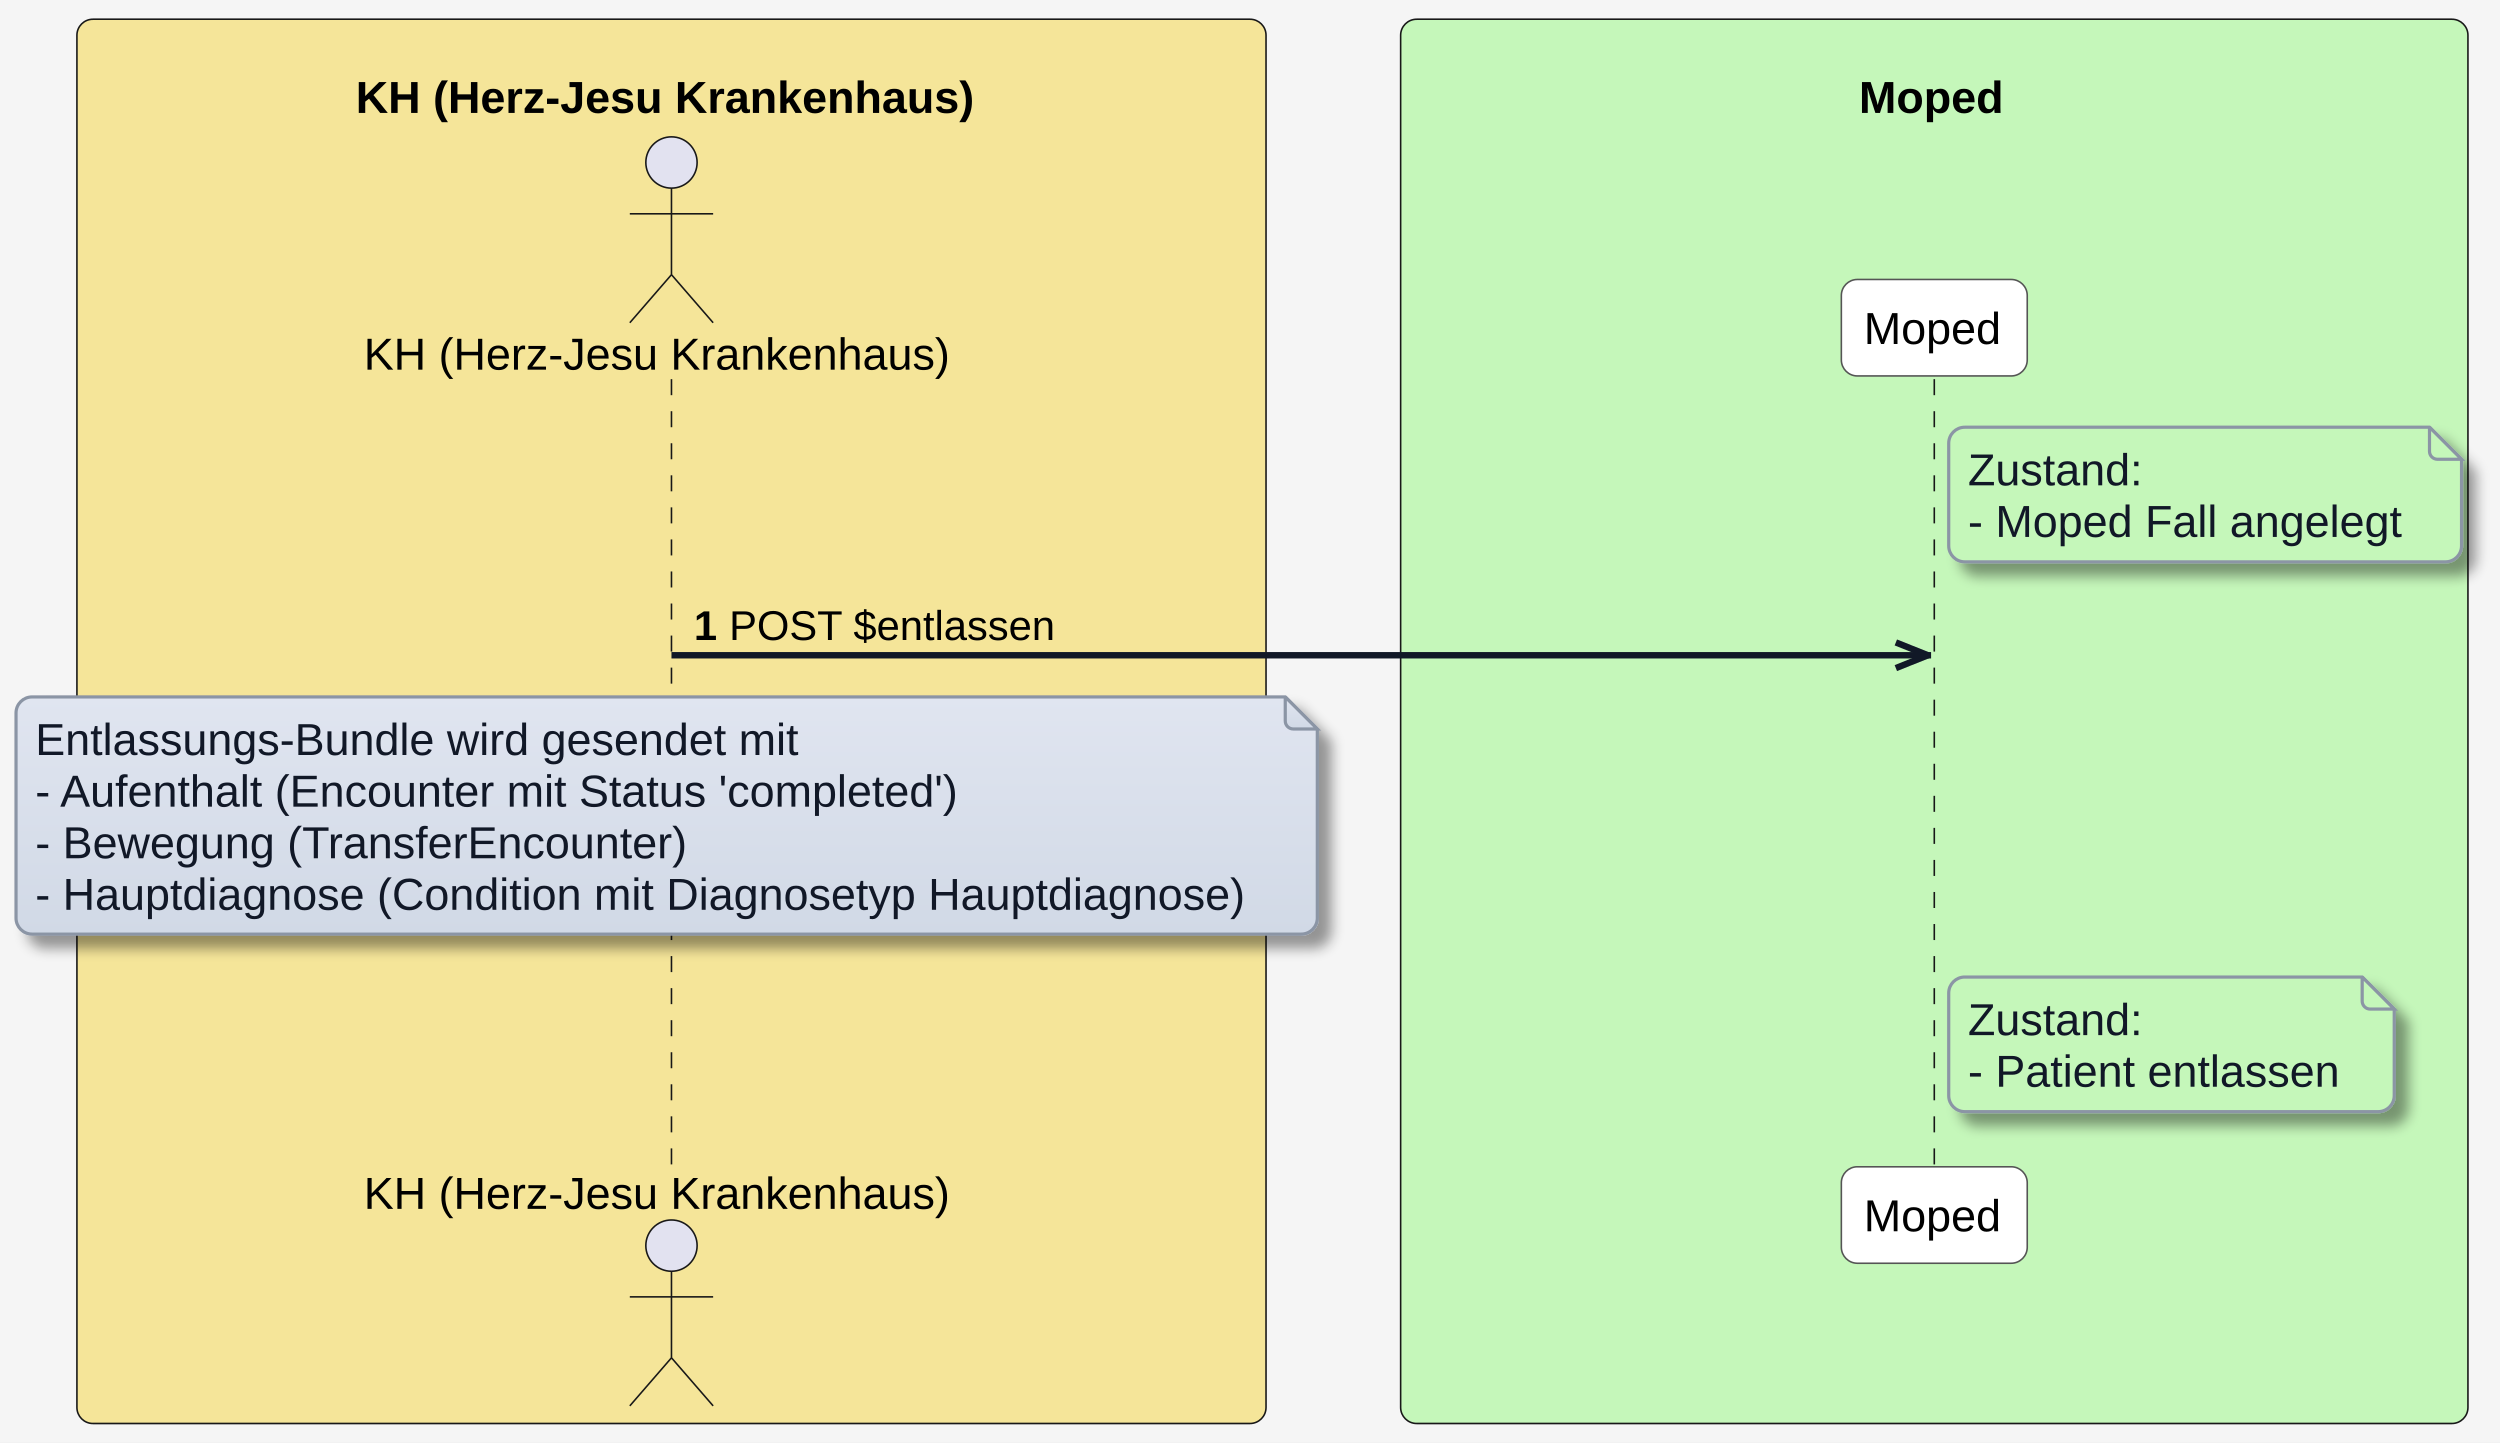
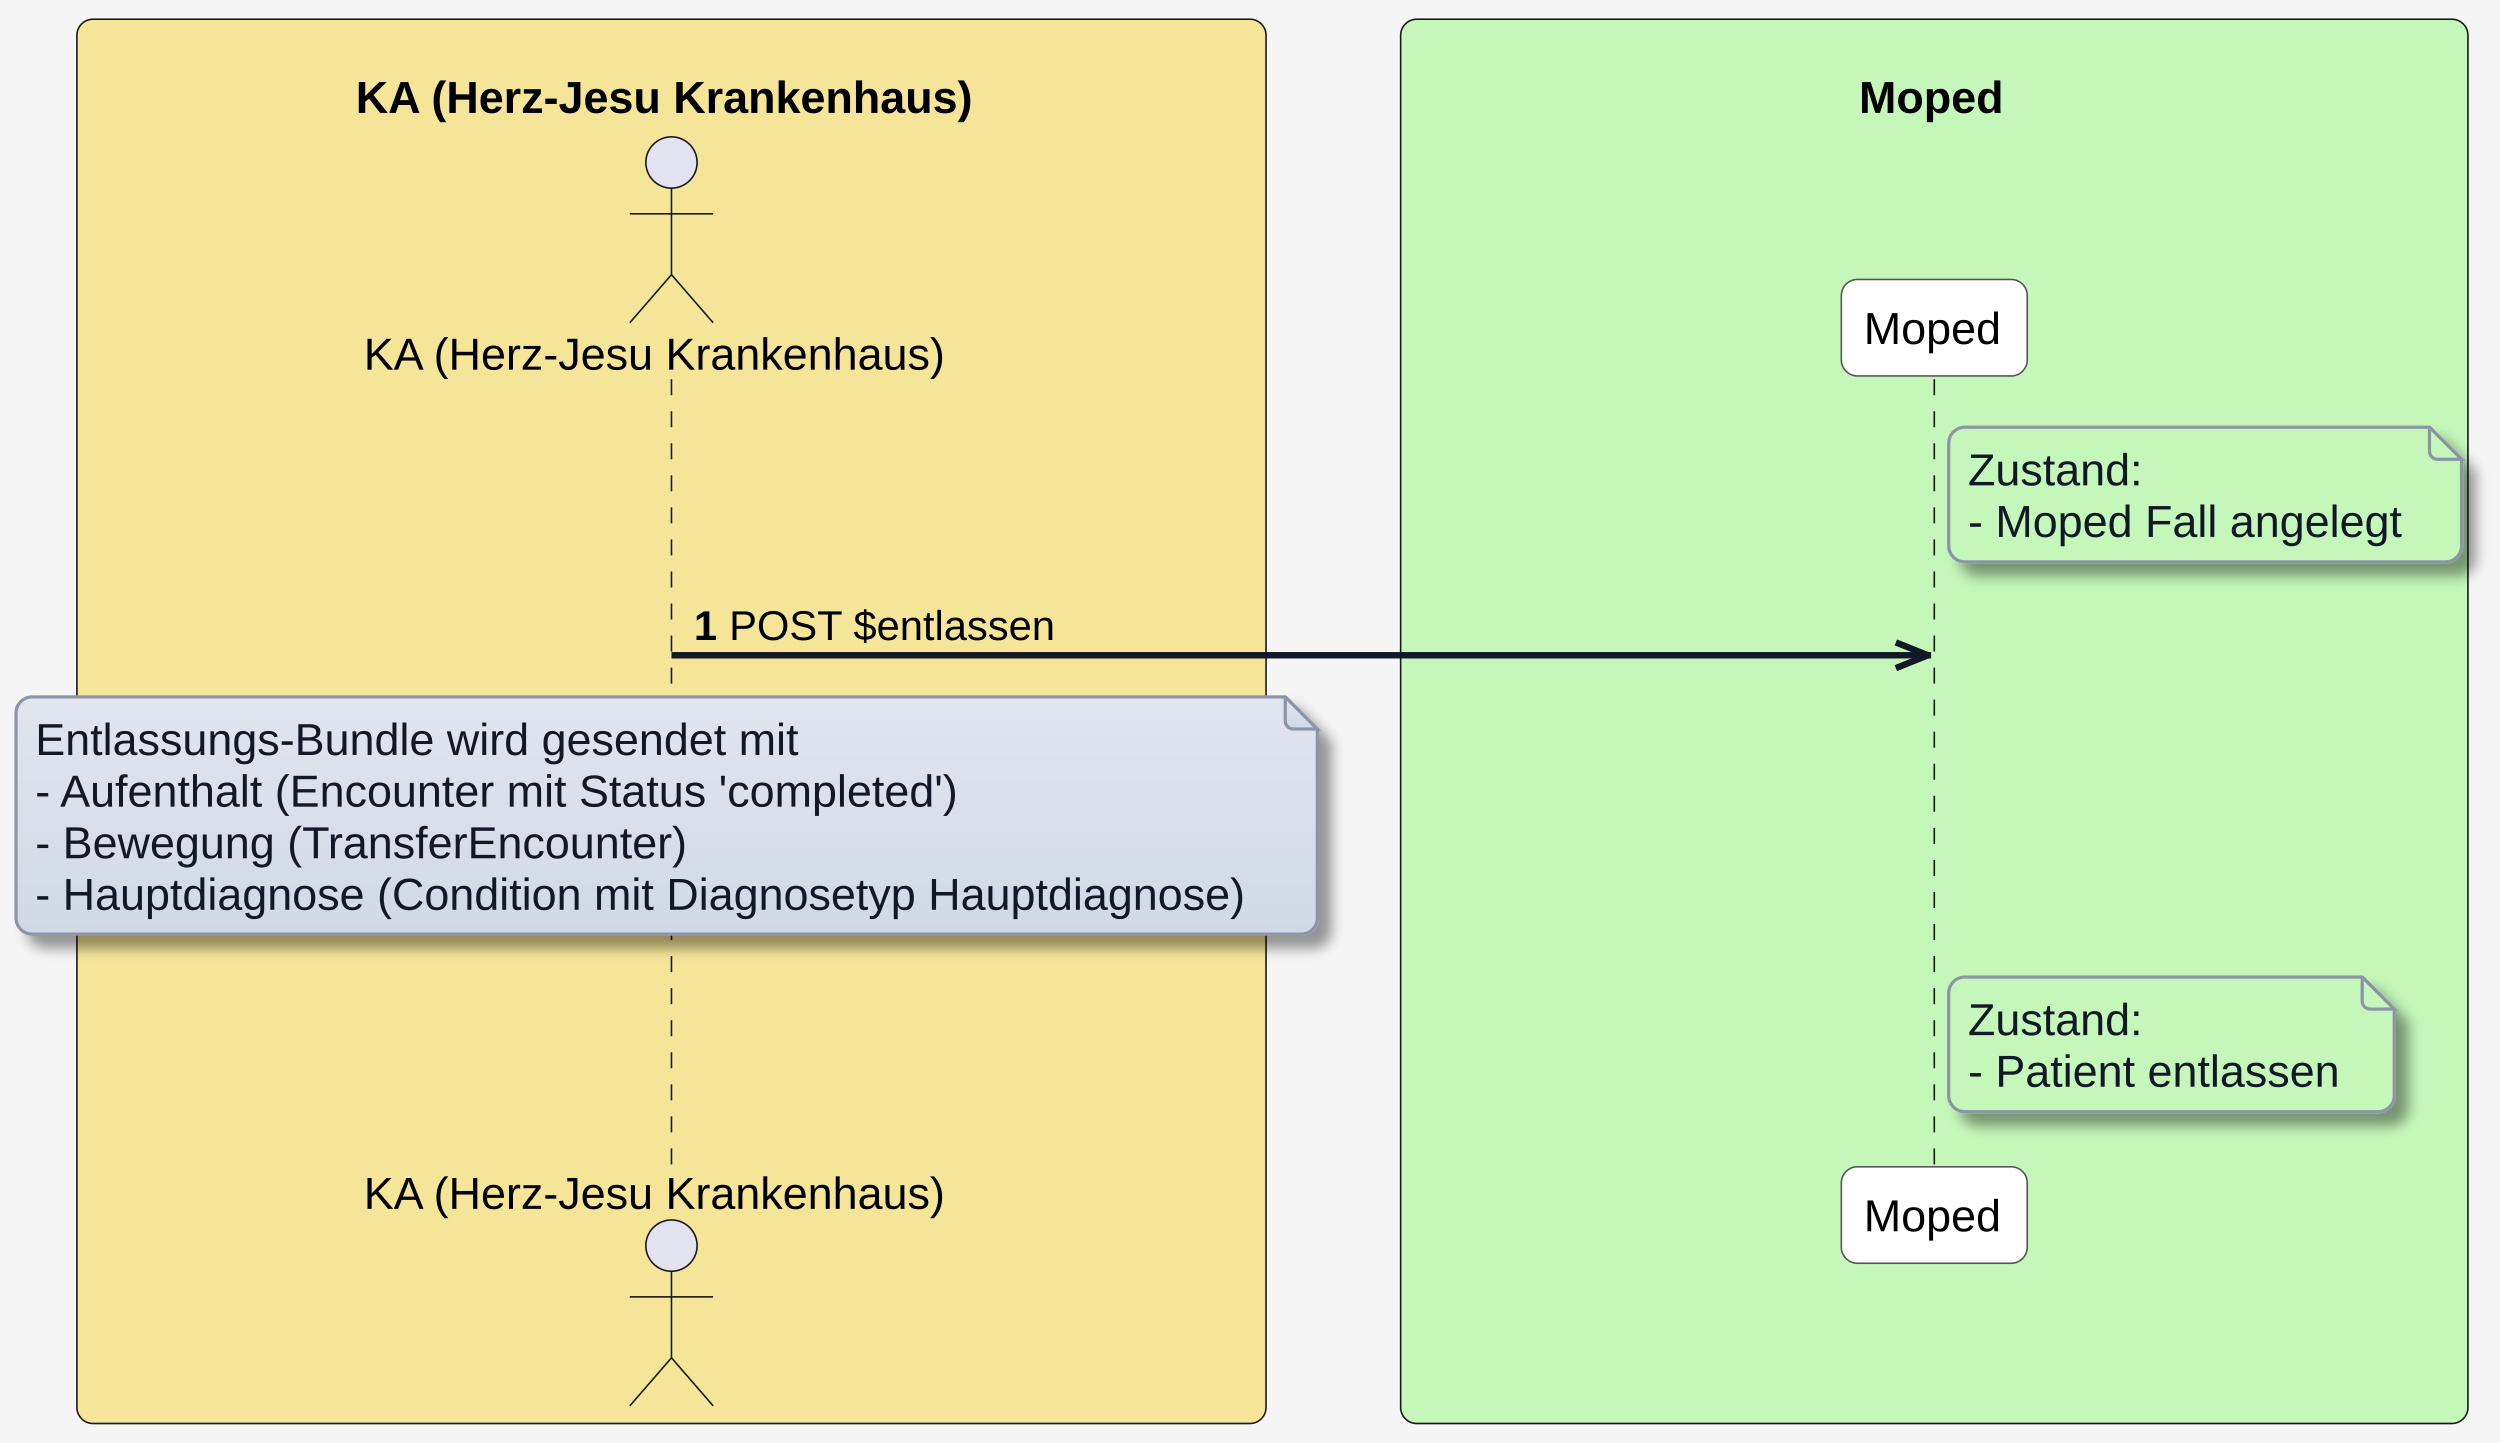
<svg xmlns="http://www.w3.org/2000/svg" contentStyleType="text/css" height="450px" preserveAspectRatio="none" style="width:780px;height:450px;background:#F5F5F5;" version="1.1" viewBox="0 0 780 450" width="780px" zoomAndPan="magnify">
  <defs>
    <filter height="300%" id="f10sqn9whcqs6q" width="300%" x="-1" y="-1">
      <feGaussianBlur result="blurOut" stdDeviation="2.0" />
      <feColorMatrix in="blurOut" result="blurOut2" type="matrix" values="0 0 0 0 0 0 0 0 0 0 0 0 0 0 0 0 0 0 .4 0" />
      <feOffset dx="4.0" dy="4.0" in="blurOut2" result="blurOut3" />
      <feBlend in="SourceGraphic" in2="blurOut3" mode="normal" />
    </filter>
    <linearGradient id="g10sqn9whcqs6q0" x1="50%" x2="50%" y1="0%" y2="100%">
      <stop offset="0%" stop-color="#E0E5F0" />
      <stop offset="100%" stop-color="#D1D9E6" />
    </linearGradient>
  </defs>
  <g>
    <rect fill="#F5F5F5" height="450" style="stroke:none;stroke-width:1.0;" width="780" x="0" y="0" />
    <rect fill="#F5E599" height="438.132" rx="5" ry="5" style="stroke:#181818;stroke-width:0.5;" width="371" x="24" y="6" />
    <text fill="#000000" font-family="Arial" font-size="14" font-weight="bold" lengthAdjust="spacing" textLength="4" x="27" y="19.132"> </text>
-     <text fill="#000000" font-family="Arial" font-size="14" font-weight="bold" lengthAdjust="spacing" textLength="197" x="111" y="35.23">KH (Herz-Jesu Krankenhaus)</text>
+     <text fill="#000000" font-family="Arial" font-size="14" font-weight="bold" lengthAdjust="spacing" textLength="197" x="111" y="35.23">KA (Herz-Jesu Krankenhaus)</text>
    <rect fill="#C5F7BA" height="438.132" rx="5" ry="5" style="stroke:#181818;stroke-width:0.5;" width="333" x="437" y="6" />
    <text fill="#000000" font-family="Arial" font-size="14" font-weight="bold" lengthAdjust="spacing" textLength="4" x="440" y="19.132"> </text>
    <text fill="#000000" font-family="Arial" font-size="14" font-weight="bold" lengthAdjust="spacing" textLength="47" x="580" y="35.23">Moped</text>
    <line style="stroke:#181818;stroke-width:0.5;stroke-dasharray:5.0,5.0;" x1="209.5" x2="209.5" y1="118.296" y2="365.034" />
    <line style="stroke:#181818;stroke-width:0.5;stroke-dasharray:5.0,5.0;" x1="603.5" x2="603.5" y1="118.296" y2="365.034" />
-     <text fill="#000000" font-family="Arial" font-size="14" lengthAdjust="spacing" textLength="186" x="113.5" y="115.329">KH (Herz-Jesu Krankenhaus)</text>
+     <text fill="#000000" font-family="Arial" font-size="14" lengthAdjust="spacing" textLength="186" x="113.5" y="115.329">KA (Herz-Jesu Krankenhaus)</text>
    <ellipse cx="209.5" cy="50.697" fill="#E2E2F0" rx="8" ry="8" style="stroke:#181818;stroke-width:0.5;" />
    <path d="M209.5,58.697 L209.5,85.697 M196.5,66.697 L222.5,66.697 M209.5,85.697 L196.5,100.697 M209.5,85.697 L222.5,100.697 " fill="none" style="stroke:#181818;stroke-width:0.5;" />
-     <text fill="#000000" font-family="Arial" font-size="14" lengthAdjust="spacing" textLength="186" x="113.5" y="377.166">KH (Herz-Jesu Krankenhaus)</text>
+     <text fill="#000000" font-family="Arial" font-size="14" lengthAdjust="spacing" textLength="186" x="113.5" y="377.166">KA (Herz-Jesu Krankenhaus)</text>
    <ellipse cx="209.5" cy="388.632" fill="#E2E2F0" rx="8" ry="8" style="stroke:#181818;stroke-width:0.5;" />
    <path d="M209.5,396.632 L209.5,423.632 M196.5,404.632 L222.5,404.632 M209.5,423.632 L196.5,438.632 M209.5,423.632 L222.5,438.632 " fill="none" style="stroke:#181818;stroke-width:0.5;" />
    <rect fill="#FFFFFF" height="30.099" rx="5" ry="5" style="stroke:#555555;stroke-width:0.5;" width="58" x="574.5" y="87.197" />
    <text fill="#000000" font-family="Arial" font-size="14" lengthAdjust="spacing" textLength="44" x="581.5" y="107.329">Moped</text>
    <rect fill="#FFFFFF" height="30.099" rx="5" ry="5" style="stroke:#555555;stroke-width:0.5;" width="58" x="574.5" y="364.034" />
    <text fill="#000000" font-family="Arial" font-size="14" lengthAdjust="spacing" textLength="44" x="581.5" y="384.166">Moped</text>
    <path d="M608,138.296 L608,170.296 A5,5 0 0 0 613,175.296 L763,175.296 A5,5 0 0 0 768,170.296 L768,143.296 L758,133.296 L613,133.296 A5,5 0 0 0 608,138.296 " fill="#C5F7BA" filter="url(#f10sqn9whcqs6q)" style="stroke:#8B95A5;stroke-width:1.0;" />
    <path d="M758,133.296 L758,140.796 A2.5,2.5 0 0 0 760.5,143.296 L768,143.296 L758,133.296 " fill="#C5F7BA" style="stroke:#8B95A5;stroke-width:1.0;" />
    <text fill="#111827" font-family="Arial" font-size="14" lengthAdjust="spacing" textLength="56" x="614" y="151.428">Zustand:</text>
    <text fill="#111827" font-family="Arial" font-size="14" lengthAdjust="spacing" textLength="139" x="614" y="167.526">- Moped Fall angelegt</text>
    <line style="stroke:#111827;stroke-width:2.0;" x1="601.5" x2="591.5" y1="204.442" y2="200.442" />
    <line style="stroke:#111827;stroke-width:2.0;" x1="601.5" x2="591.5" y1="204.442" y2="208.442" />
    <line style="stroke:#111827;stroke-width:2.0;" x1="209.5" x2="602.5" y1="204.442" y2="204.442" />
    <text fill="#000000" font-family="Arial" font-size="13" font-weight="bold" lengthAdjust="spacing" textLength="7" x="216.5" y="199.687">1</text>
    <text fill="#000000" font-family="Arial" font-size="13" lengthAdjust="spacing" textLength="103" x="227.5" y="199.687">POST $entlassen</text>
    <path d="M5,222.442 L5,286.442 A5,5 0 0 0 10,291.442 L406,291.442 A5,5 0 0 0 411,286.442 L411,227.442 L401,217.442 L10,217.442 A5,5 0 0 0 5,222.442 " fill="url(#g10sqn9whcqs6q0)" filter="url(#f10sqn9whcqs6q)" style="stroke:#8B95A5;stroke-width:1.0;" />
    <path d="M401,217.442 L401,224.942 A2.5,2.5 0 0 0 403.5,227.442 L411,227.442 L401,217.442 " fill="url(#g10sqn9whcqs6q0)" style="stroke:#8B95A5;stroke-width:1.0;" />
    <text fill="#111827" font-family="Arial" font-size="14" lengthAdjust="spacing" textLength="242" x="11" y="235.574">Entlassungs-Bundle wird gesendet mit</text>
    <text fill="#111827" font-family="Arial" font-size="14" lengthAdjust="spacing" textLength="295" x="11" y="251.672">- Aufenthalt (Encounter mit Status 'completed')</text>
    <text fill="#111827" font-family="Arial" font-size="14" lengthAdjust="spacing" textLength="209" x="11" y="267.771">- Bewegung (TransferEncounter)</text>
    <text fill="#111827" font-family="Arial" font-size="14" lengthAdjust="spacing" textLength="385" x="11" y="283.87">- Hauptdiagnose (Condition mit Diagnosetyp Hauptdiagnose)</text>
    <path d="M608,309.836 L608,341.836 A5,5 0 0 0 613,346.836 L742,346.836 A5,5 0 0 0 747,341.836 L747,314.836 L737,304.836 L613,304.836 A5,5 0 0 0 608,309.836 " fill="#C5F7BA" filter="url(#f10sqn9whcqs6q)" style="stroke:#8B95A5;stroke-width:1.0;" />
    <path d="M737,304.836 L737,312.336 A2.5,2.5 0 0 0 739.5,314.836 L747,314.836 L737,304.836 " fill="#C5F7BA" style="stroke:#8B95A5;stroke-width:1.0;" />
    <text fill="#111827" font-family="Arial" font-size="14" lengthAdjust="spacing" textLength="56" x="614" y="322.968">Zustand:</text>
    <text fill="#111827" font-family="Arial" font-size="14" lengthAdjust="spacing" textLength="118" x="614" y="339.067">- Patient entlassen</text>
  </g>
</svg>
